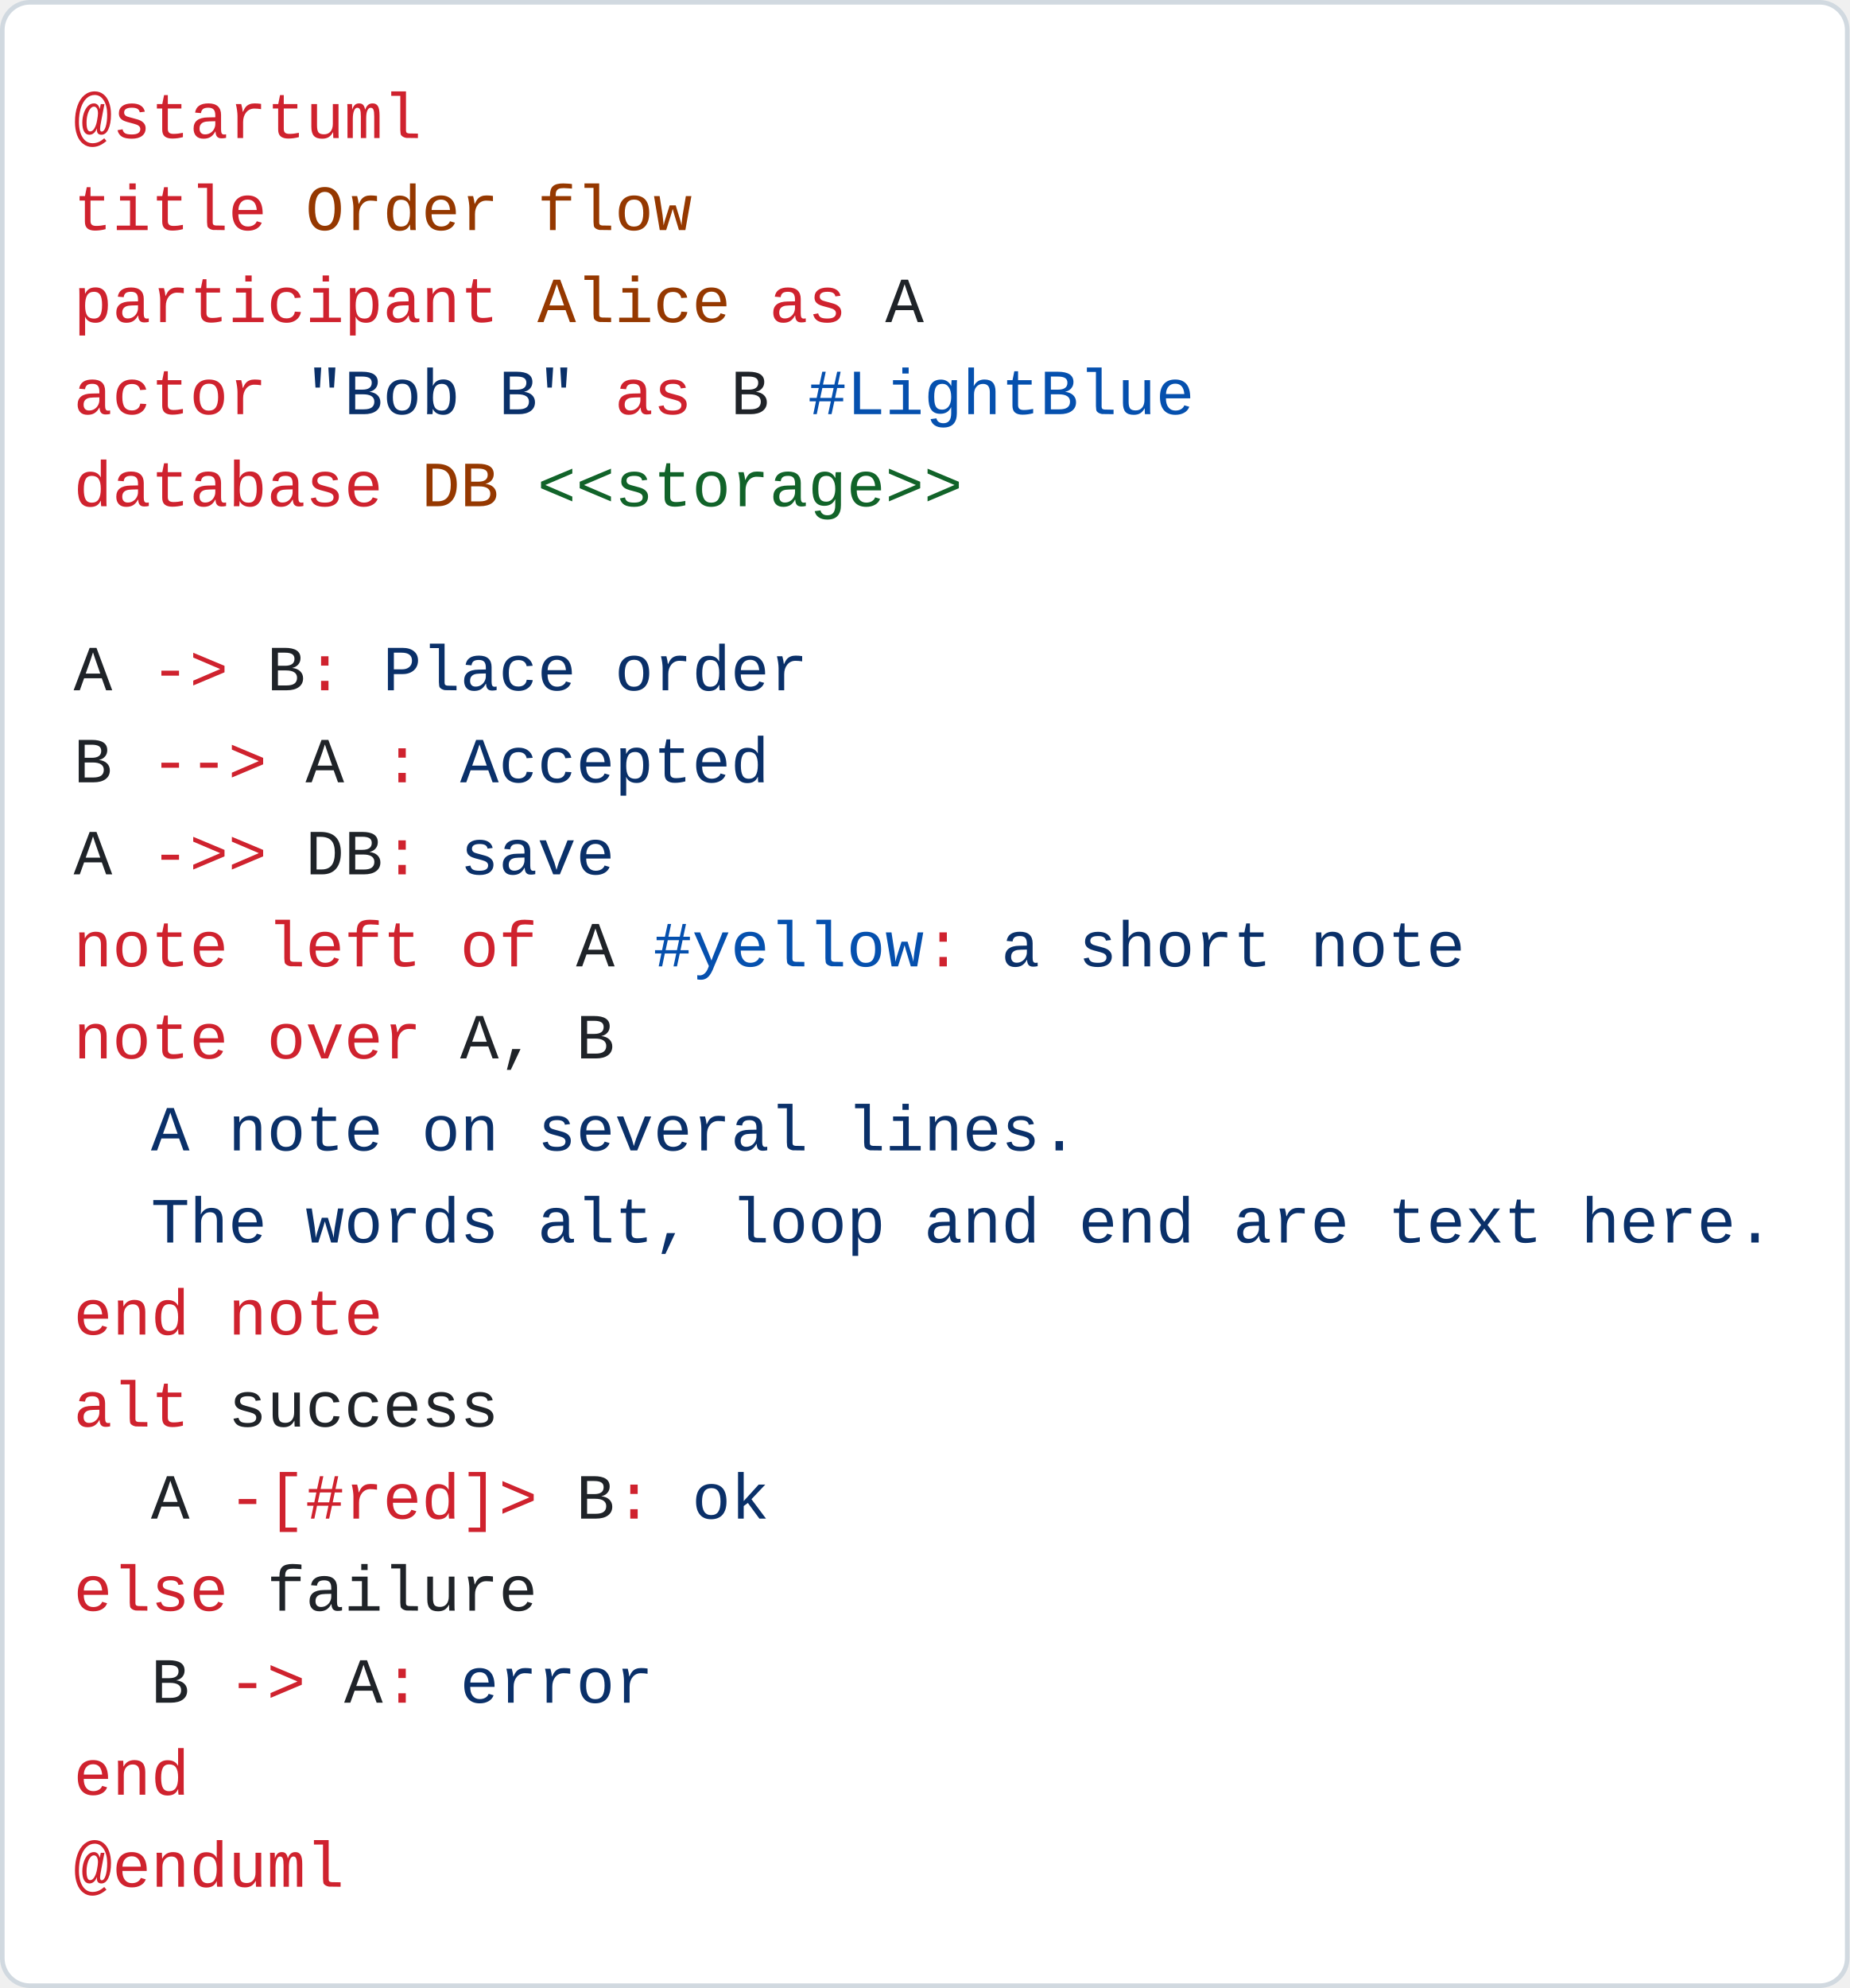
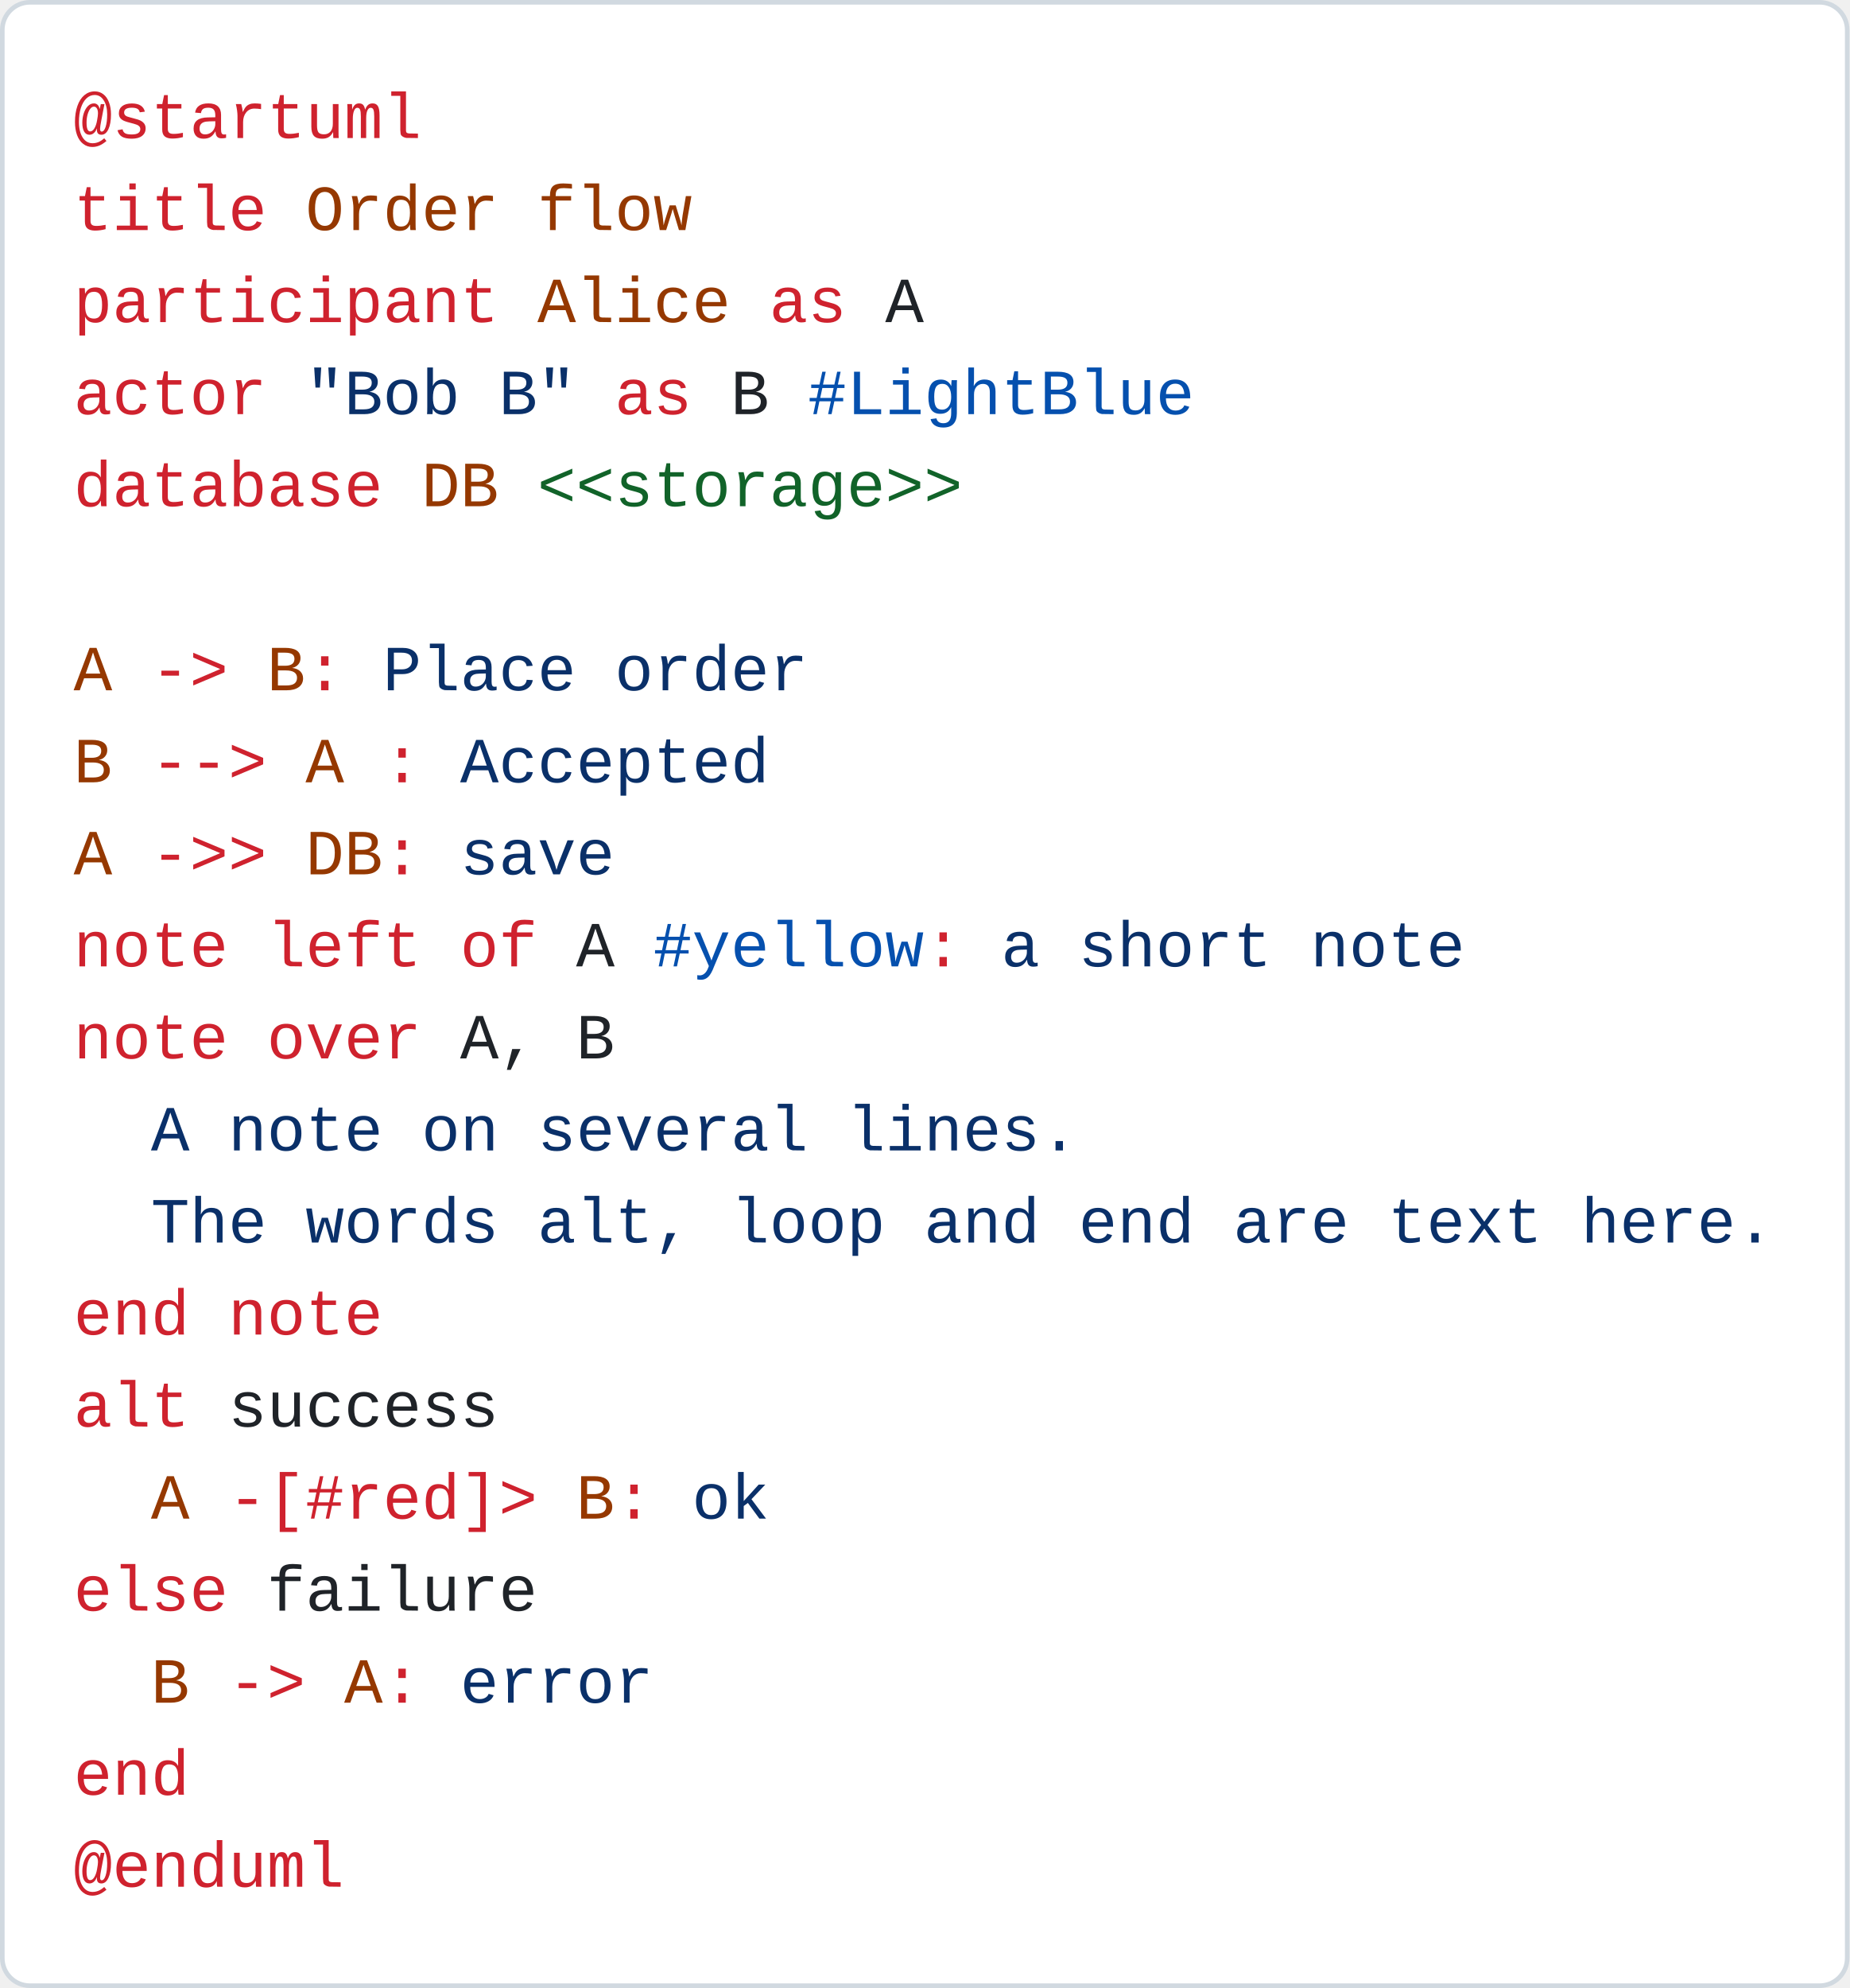
<svg xmlns="http://www.w3.org/2000/svg" width="402" height="432" viewBox="0 0 402 432">
  <rect x="0.5" y="0.5" width="401" height="431" rx="6" fill="#ffffff" stroke="#d1d9e0" />
  <g font-family="ui-monospace, SFMono-Regular, 'SF Mono', Menlo, Consolas, 'Liberation Mono', monospace" font-size="14" fill="#1f2328" xml:space="preserve">
    <text y="30">
      <tspan x="16.0" fill="#CF222E">@startuml</tspan>
    </text>
    <text y="50">
      <tspan x="16.0" fill="#CF222E">title</tspan>
      <tspan x="66.4" fill="#953800">Order flow</tspan>
    </text>
    <text y="70">
      <tspan x="16.0" fill="#CF222E">participant</tspan>
      <tspan x="116.8" fill="#953800">Alice</tspan>
      <tspan x="167.2" fill="#CF222E">as</tspan>
      <tspan x="184.0" fill="#1F2328"> A</tspan>
    </text>
    <text y="90">
      <tspan x="16.0" fill="#CF222E">actor</tspan>
      <tspan x="66.4" fill="#0A3069">"Bob B"</tspan>
      <tspan x="133.6" fill="#CF222E">as</tspan>
      <tspan x="150.4" fill="#1F2328"> B </tspan>
      <tspan x="175.6" fill="#0550AE">#LightBlue</tspan>
    </text>
    <text y="110">
      <tspan x="16.0" fill="#CF222E">database</tspan>
      <tspan x="91.6" fill="#953800">DB</tspan>
      <tspan x="116.8" fill="#116329">&lt;&lt;storage&gt;&gt;</tspan>
    </text>
    <text y="130" />
    <text y="150">
-       <tspan x="16.0" fill="#1F2328">A </tspan>
+       <tspan x="16.0" fill="#953800">A</tspan>
      <tspan x="32.8" fill="#CF222E">-&gt;</tspan>
-       <tspan x="49.6" fill="#1F2328"> B</tspan>
+       <tspan x="58.0" fill="#953800">B</tspan>
      <tspan x="66.4" fill="#CF222E">:</tspan>
      <tspan x="74.8" fill="#0A3069"> Place order</tspan>
    </text>
    <text y="170">
-       <tspan x="16.0" fill="#1F2328">B </tspan>
+       <tspan x="16.0" fill="#953800">B</tspan>
      <tspan x="32.8" fill="#CF222E">--&gt;</tspan>
-       <tspan x="58.0" fill="#1F2328"> A </tspan>
+       <tspan x="66.4" fill="#953800">A</tspan>
      <tspan x="83.2" fill="#CF222E">:</tspan>
      <tspan x="91.6" fill="#0A3069"> Accepted</tspan>
    </text>
    <text y="190">
-       <tspan x="16.0" fill="#1F2328">A </tspan>
+       <tspan x="16.0" fill="#953800">A</tspan>
      <tspan x="32.8" fill="#CF222E">-&gt;&gt;</tspan>
-       <tspan x="58.0" fill="#1F2328"> DB</tspan>
+       <tspan x="66.4" fill="#953800">DB</tspan>
      <tspan x="83.2" fill="#CF222E">:</tspan>
      <tspan x="91.6" fill="#0A3069"> save</tspan>
    </text>
    <text y="210">
      <tspan x="16.0" fill="#CF222E">note</tspan>
      <tspan x="58.0" fill="#CF222E">left</tspan>
      <tspan x="100.0" fill="#CF222E">of</tspan>
      <tspan x="116.8" fill="#1F2328"> A </tspan>
      <tspan x="142.0" fill="#0550AE">#yellow</tspan>
      <tspan x="200.8" fill="#CF222E">:</tspan>
      <tspan x="209.2" fill="#0A3069"> a short note</tspan>
    </text>
    <text y="230">
      <tspan x="16.0" fill="#CF222E">note</tspan>
      <tspan x="58.0" fill="#CF222E">over</tspan>
      <tspan x="91.6" fill="#1F2328"> A, B</tspan>
    </text>
    <text y="250">
      <tspan x="16.0" fill="#0A3069">  A note on several lines.</tspan>
    </text>
    <text y="270">
      <tspan x="16.0" fill="#0A3069">  The words alt, loop and end are text here.</tspan>
    </text>
    <text y="290">
      <tspan x="16.0" fill="#CF222E">end note</tspan>
    </text>
    <text y="310">
      <tspan x="16.0" fill="#CF222E">alt</tspan>
      <tspan x="41.2" fill="#1F2328"> success</tspan>
    </text>
    <text y="330">
-       <tspan x="16.0" fill="#1F2328">  A </tspan>
+       <tspan x="32.8" fill="#953800">A</tspan>
      <tspan x="49.6" fill="#CF222E">-[#red]&gt;</tspan>
-       <tspan x="116.8" fill="#1F2328"> B</tspan>
+       <tspan x="125.2" fill="#953800">B</tspan>
      <tspan x="133.6" fill="#CF222E">:</tspan>
      <tspan x="142.0" fill="#0A3069"> ok</tspan>
    </text>
    <text y="350">
      <tspan x="16.0" fill="#CF222E">else</tspan>
      <tspan x="49.6" fill="#1F2328"> failure</tspan>
    </text>
    <text y="370">
-       <tspan x="16.0" fill="#1F2328">  B </tspan>
+       <tspan x="32.8" fill="#953800">B</tspan>
      <tspan x="49.6" fill="#CF222E">-&gt;</tspan>
-       <tspan x="66.4" fill="#1F2328"> A</tspan>
+       <tspan x="74.8" fill="#953800">A</tspan>
      <tspan x="83.2" fill="#CF222E">:</tspan>
      <tspan x="91.6" fill="#0A3069"> error</tspan>
    </text>
    <text y="390">
      <tspan x="16.0" fill="#CF222E">end</tspan>
    </text>
    <text y="410">
      <tspan x="16.0" fill="#CF222E">@enduml</tspan>
    </text>
  </g>
</svg>
